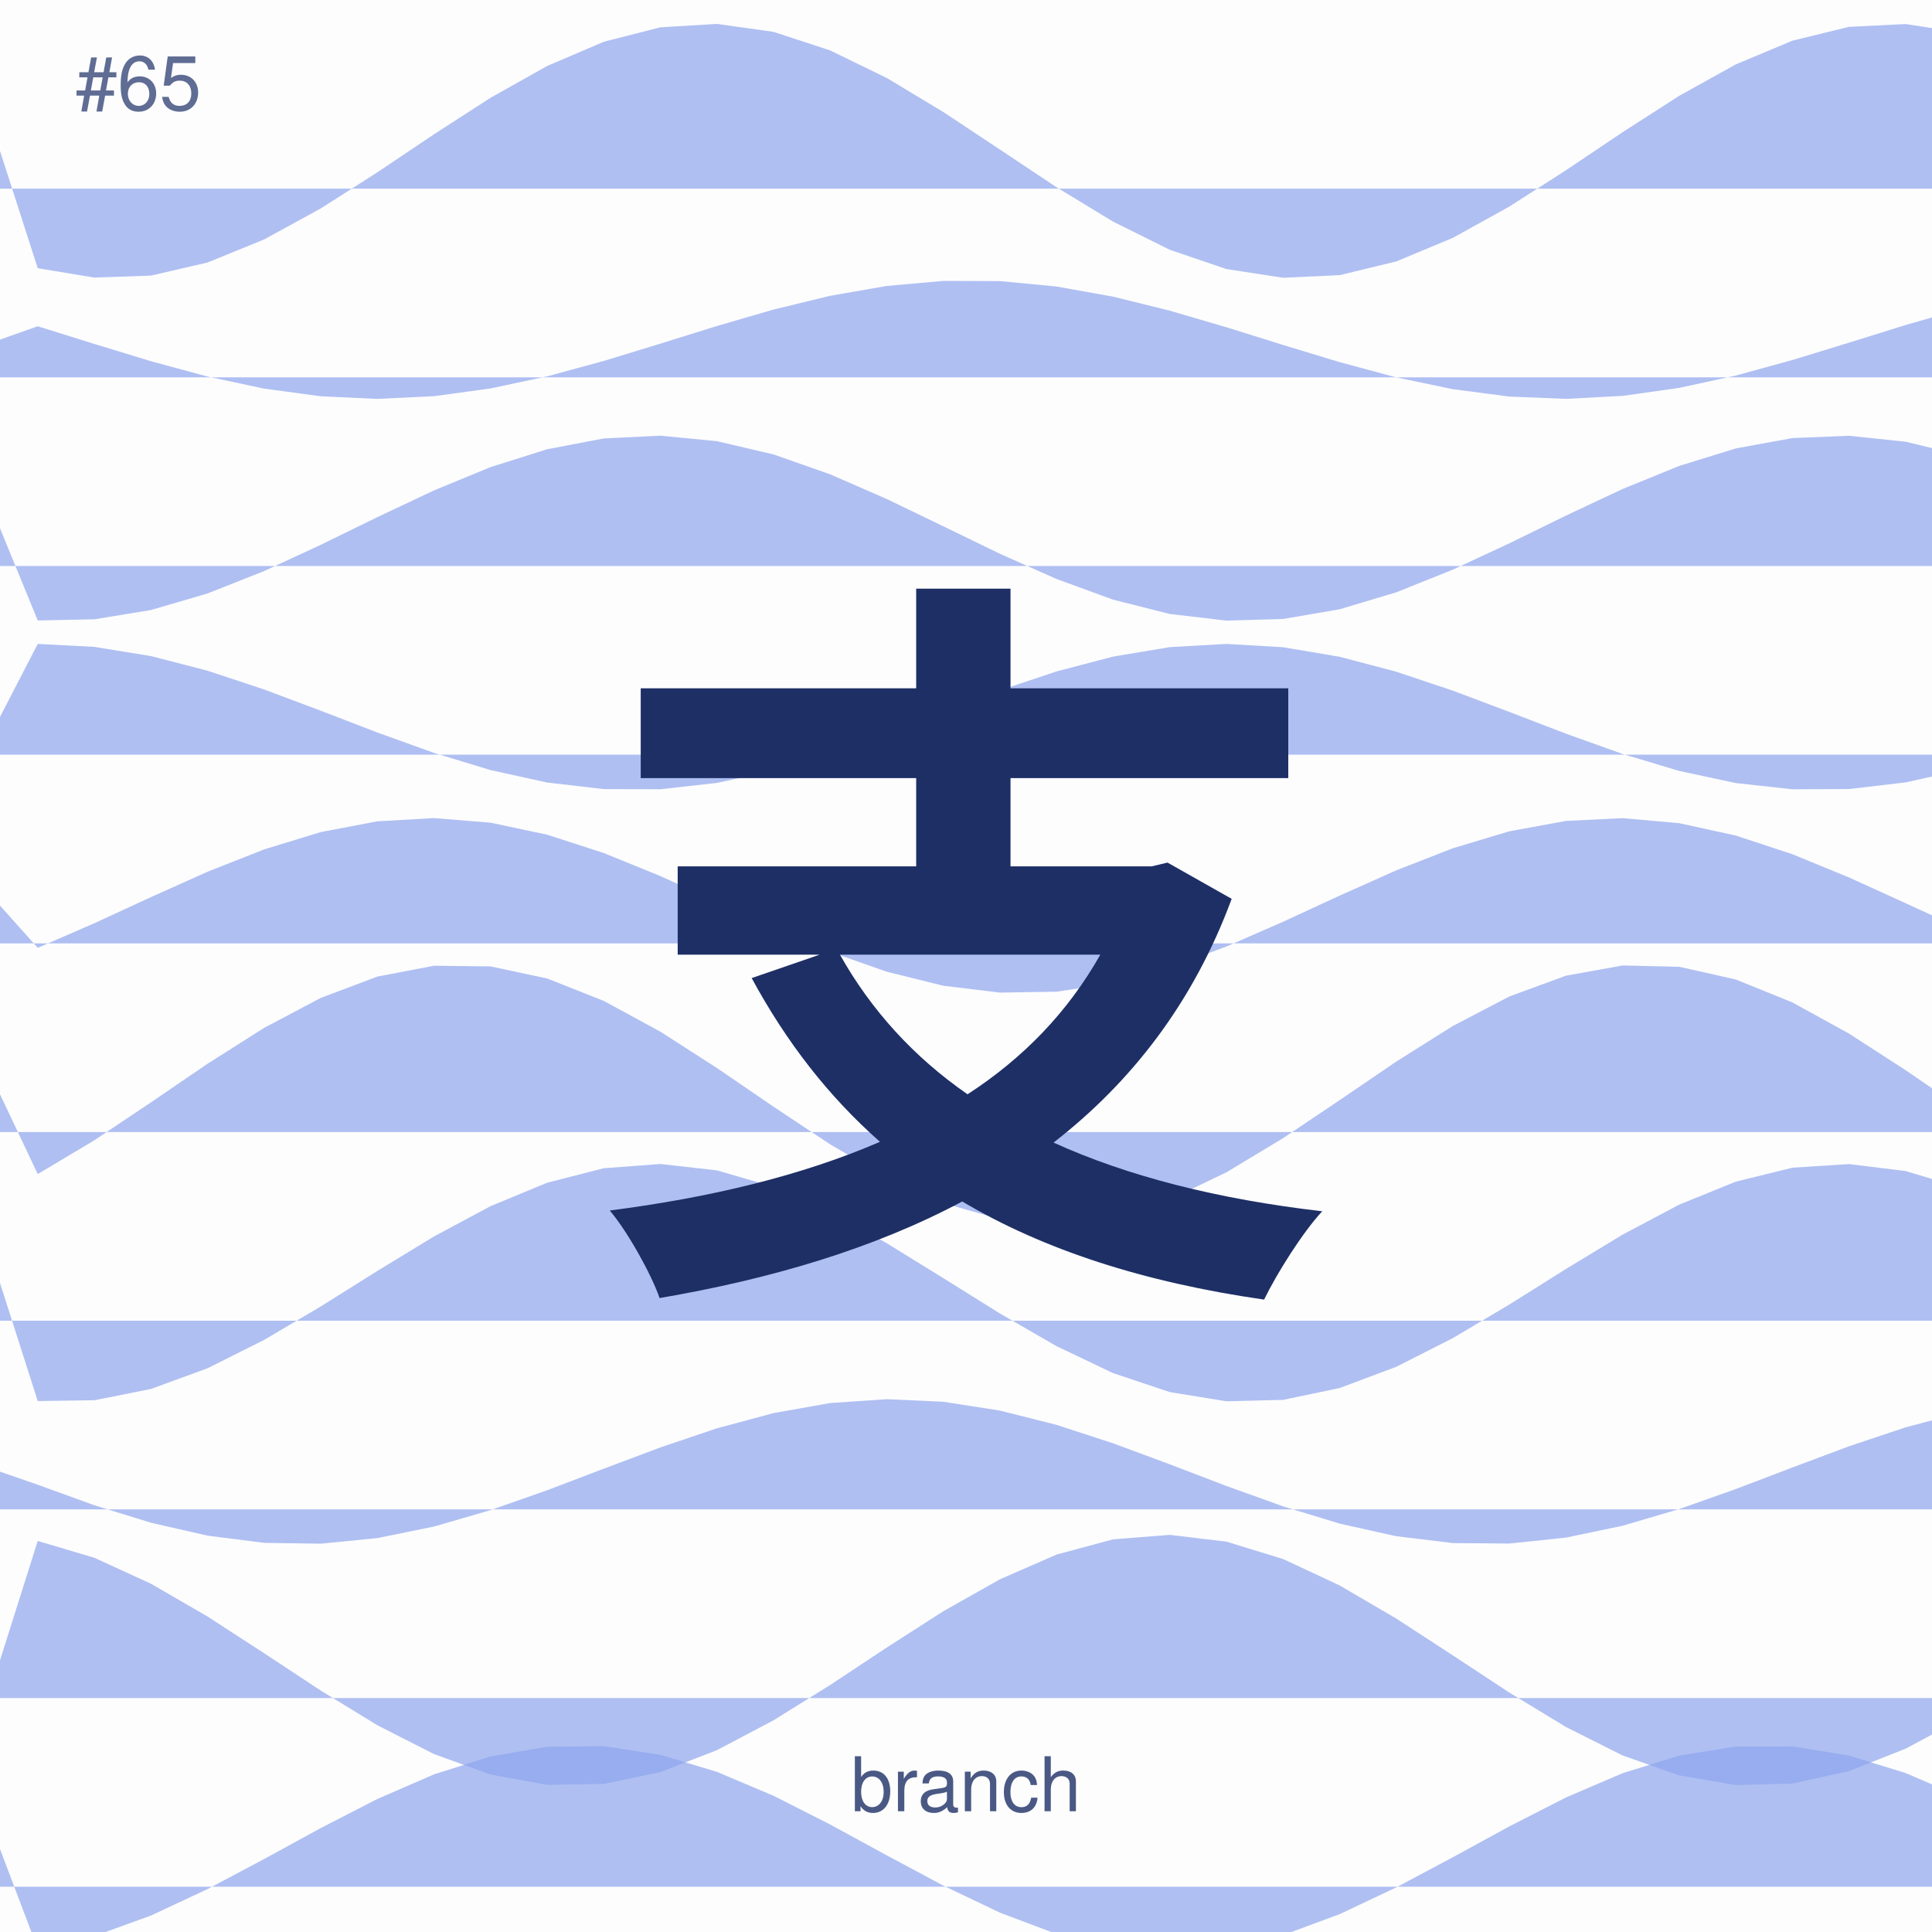
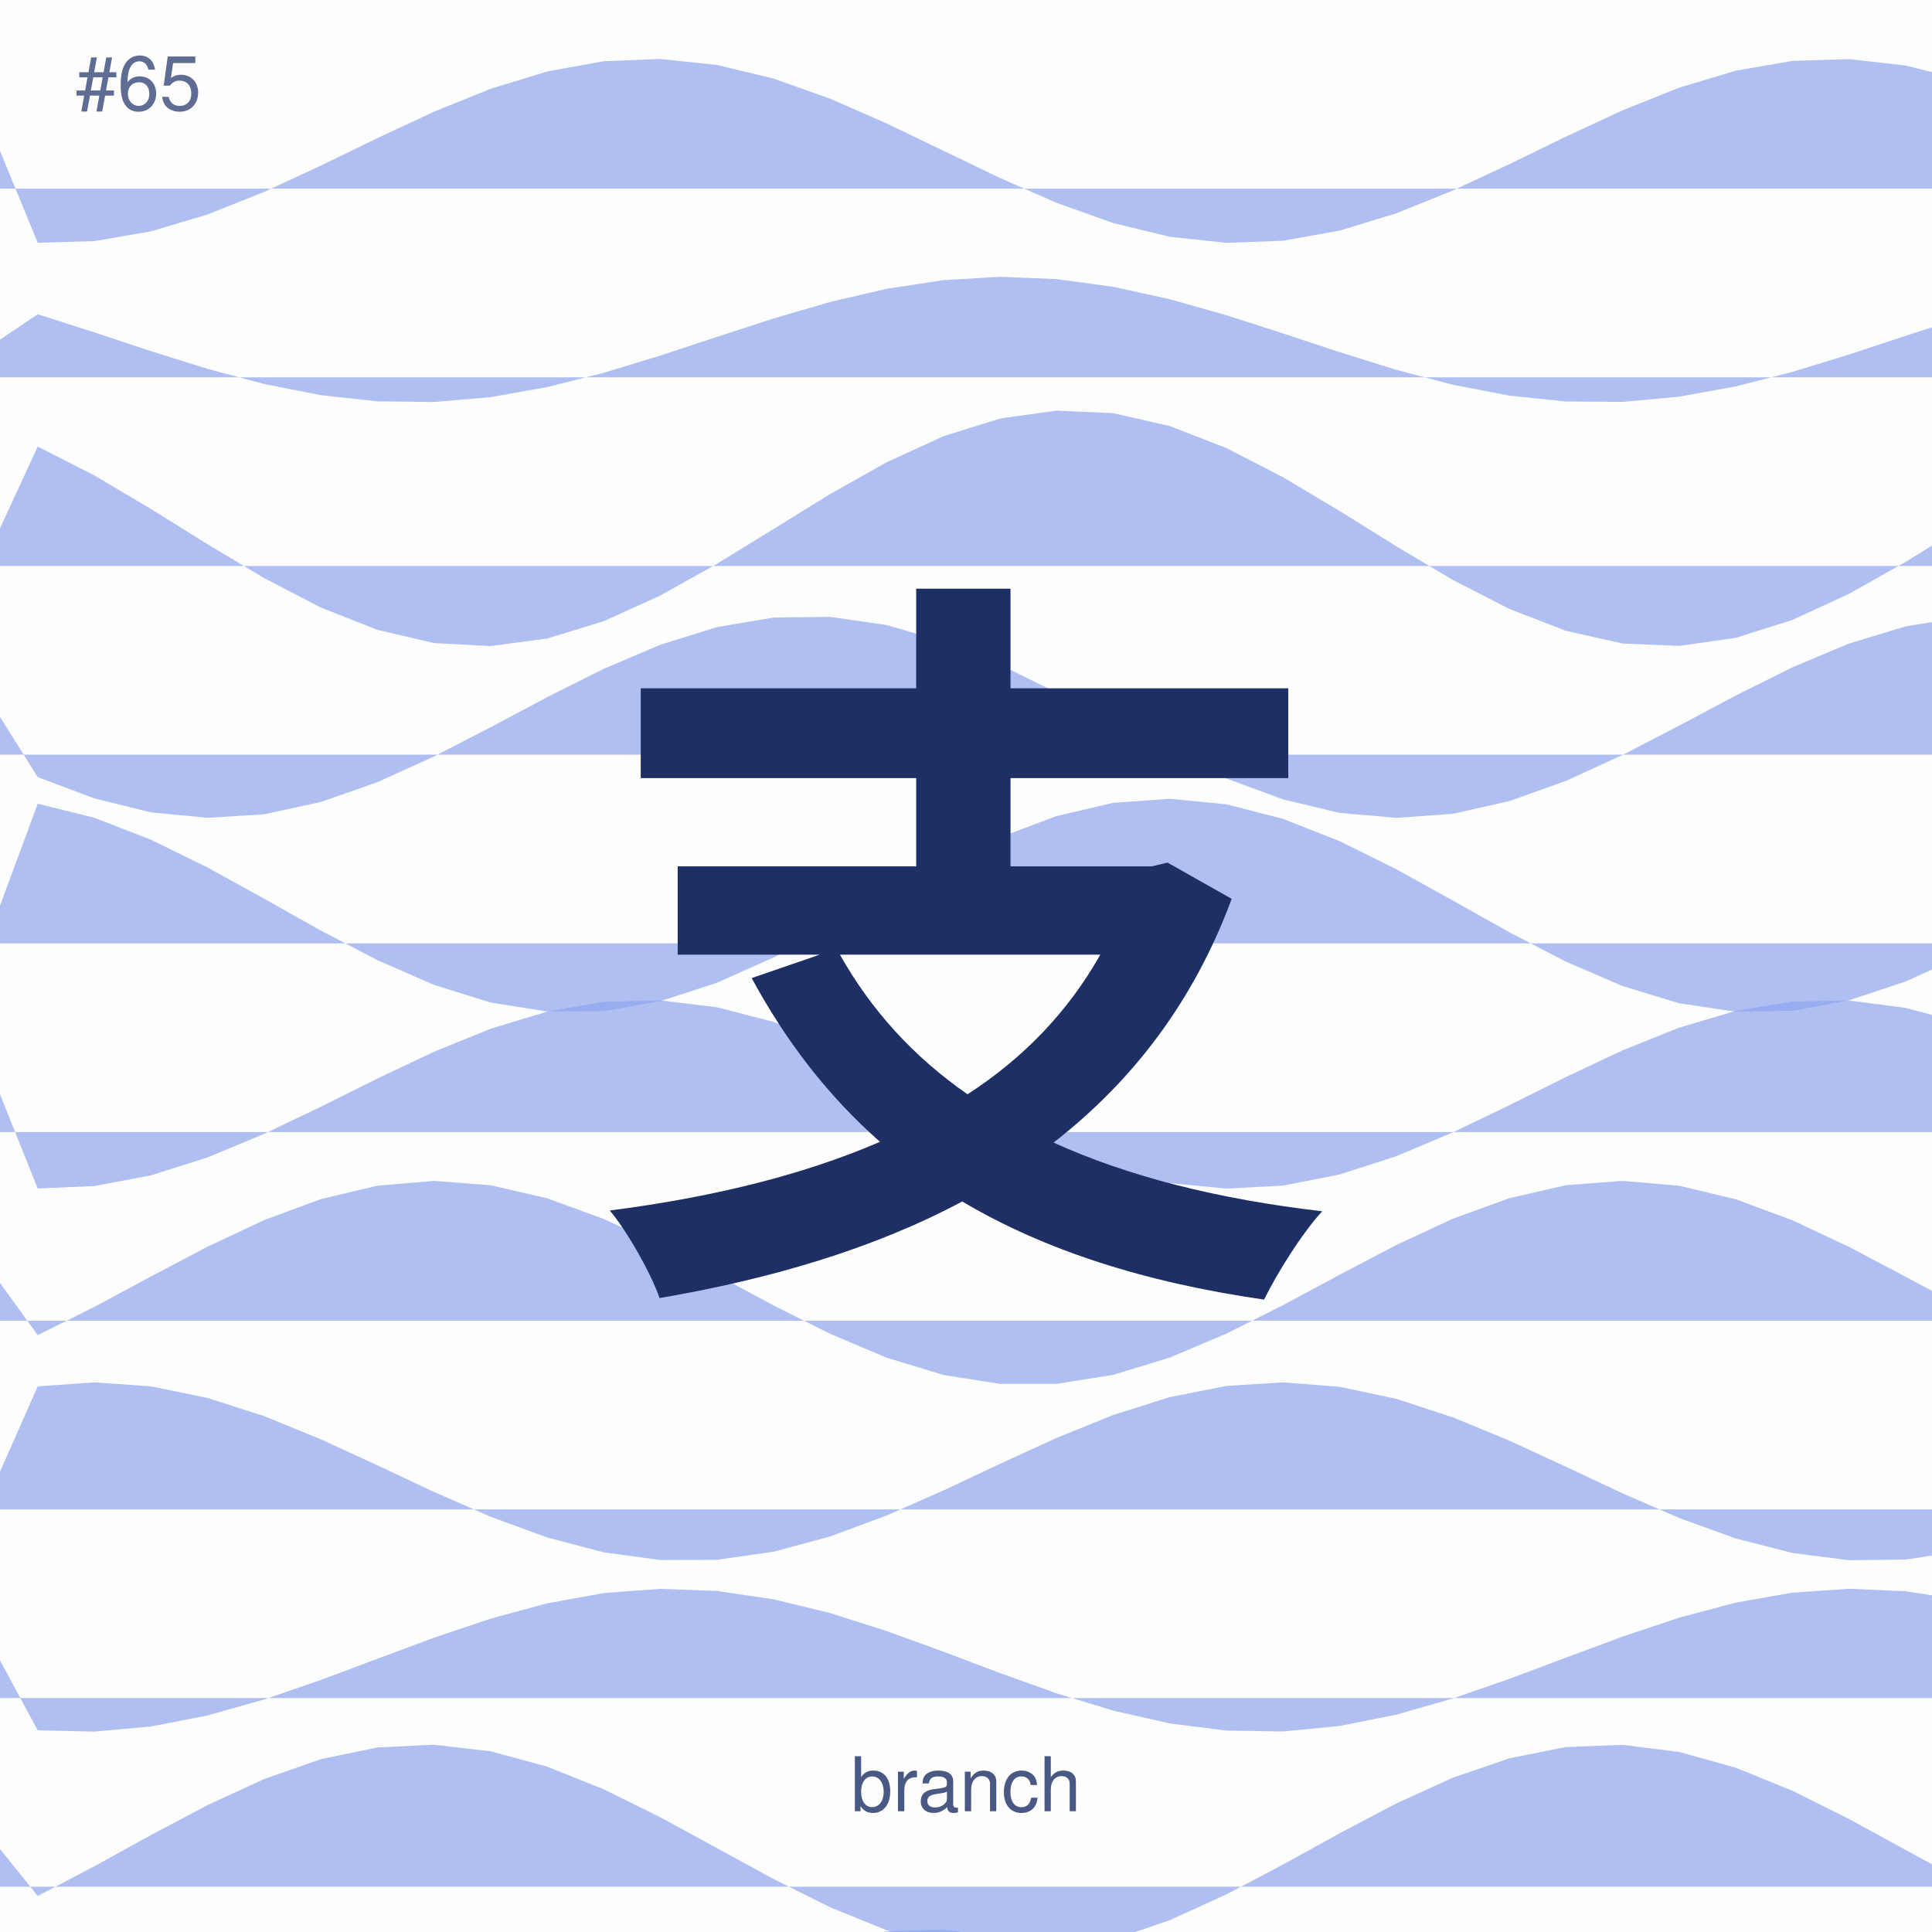
<svg xmlns="http://www.w3.org/2000/svg" width="512" height="512" viewBox="0 0 512 512">
  <defs>
    <style>
      .radical-text {
        font-family: 'Hiragino Sans', 'Yu Gothic', 'Meiryo', 'MS Gothic', 'SimSun', 'Takao', 'IPAexGothic', 'IPAGothic', 'VL Gothic', 'Noto Sans CJK JP', 'Arial Unicode MS', serif;
        font-size: 200px;
        text-anchor: middle;
        dominant-baseline: middle;
        fill: #1d2f65;
        font-weight: bold;
      }
      .number-text {
        font-family: 'Helvetica', 'Arial', sans-serif;
        font-size: 20px;
        text-anchor: start;
        dominant-baseline: hanging;
        fill: #1d2f65;
        opacity: 0.7;
        font-weight: normal;
      }
      .meaning-text {
        font-family: 'Helvetica', 'Arial', sans-serif;
        font-size: 20px;
        text-anchor: middle;
        dominant-baseline: baseline;
        fill: #1d2f65;
        opacity: 0.8;
        font-weight: normal;
      }
    </style>
  </defs>
  <rect width="512" height="512" fill="#fdfdfe" />
  <g opacity="0.6">
-     <path d="M 0,40 L 10,71.082 L 25,73.558 L 40,73.037 L 55,69.564 L 70,63.451 L 85,55.242 L 100,45.673 L 115,35.596 L 130,25.913 L 145,17.488 L 160,11.074 L 175,7.244 L 190,6.34 L 205,8.443 L 220,13.364 L 235,20.665 L 250,29.693 L 265,39.642 L 280,49.623 L 295,58.744 L 310,66.19 L 325,71.298 L 340,73.609 L 355,72.919 L 370,69.287 L 385,63.04 L 400,54.735 L 415,45.113 L 430,35.035 L 445,25.4 L 460,17.069 L 475,10.787 L 490,7.114 L 505,6.379 L 520,8.647 L 512,50 L 0,50 Z" fill="#4169E1" opacity="0.7" />
-     <path d="M 0,90 L 10,86.467 L 25,91.148 L 40,95.726 L 55,99.793 L 70,102.985 L 85,105.017 L 100,105.708 L 115,104.995 L 130,102.943 L 145,99.735 L 160,95.657 L 175,91.074 L 190,86.395 L 205,82.038 L 220,78.392 L 235,75.783 L 250,74.444 L 265,74.495 L 280,75.93 L 295,78.622 L 310,82.331 L 325,86.725 L 340,91.411 L 355,95.971 L 370,99.998 L 385,103.132 L 400,105.093 L 415,105.705 L 430,104.915 L 445,102.792 L 460,99.527 L 475,95.41 L 490,90.811 L 505,86.139 L 520,81.811 L 512,100 L 0,100 Z" fill="#4169E1" opacity="0.7" />
-     <path d="M 0,140 L 10,164.426 L 25,164.123 L 40,161.665 L 55,157.272 L 70,151.336 L 85,144.388 L 100,137.047 L 115,129.971 L 130,123.79 L 145,119.057 L 160,116.195 L 175,115.46 L 190,116.916 L 205,120.435 L 220,125.701 L 235,132.244 L 250,139.481 L 265,146.763 L 280,153.442 L 295,158.92 L 310,162.708 L 325,164.467 L 340,164.041 L 355,161.467 L 370,156.976 L 385,150.968 L 400,143.981 L 415,136.638 L 430,129.595 L 445,123.482 L 460,118.844 L 475,116.096 L 490,115.484 L 505,117.061 L 520,120.687 L 512,150 L 0,150 Z" fill="#4169E1" opacity="0.7" />
-     <path d="M 0,190 L 10,170.647 L 25,171.428 L 40,173.867 L 55,177.748 L 70,182.723 L 85,188.348 L 100,194.121 L 115,199.525 L 130,204.079 L 145,207.375 L 160,209.119 L 175,209.155 L 190,207.48 L 205,204.244 L 220,199.735 L 235,194.357 L 250,188.589 L 265,182.948 L 280,177.936 L 295,174.002 L 310,171.497 L 325,170.645 L 340,171.522 L 355,174.049 L 370,178.002 L 385,183.026 L 400,188.673 L 415,194.438 L 430,199.807 L 445,204.3 L 460,207.516 L 475,209.167 L 490,209.106 L 505,207.338 L 520,204.021 L 512,200 L 0,200 Z" fill="#4169E1" opacity="0.7" />
-     <path d="M 0,240 L 10,251.181 L 25,244.673 L 40,237.748 L 55,231.023 L 70,225.101 L 85,220.509 L 100,217.659 L 115,216.804 L 130,218.021 L 145,221.202 L 160,226.062 L 175,232.166 L 190,238.971 L 205,245.867 L 220,252.24 L 235,257.519 L 250,261.233 L 265,263.05 L 280,262.809 L 295,260.53 L 310,256.417 L 325,250.838 L 340,244.29 L 355,237.36 L 370,230.665 L 385,224.804 L 400,220.301 L 415,217.557 L 430,216.818 L 445,218.15 L 460,221.433 L 475,226.376 L 490,232.535 L 505,239.361 L 520,246.244 L 512,250 L 0,250 Z" fill="#4169E1" opacity="0.7" />
-     <path d="M 0,290 L 10,311.138 L 25,302.184 L 40,292.142 L 55,281.909 L 70,272.399 L 85,264.461 L 100,258.804 L 115,255.934 L 130,256.107 L 145,259.307 L 160,265.249 L 175,273.402 L 190,283.038 L 205,293.296 L 220,303.259 L 235,312.038 L 250,318.848 L 265,323.081 L 280,324.36 L 295,322.569 L 310,317.868 L 325,310.679 L 340,301.642 L 355,291.565 L 370,281.349 L 385,271.905 L 400,264.078 L 415,258.566 L 430,255.862 L 445,256.207 L 460,259.572 L 475,265.654 L 490,273.911 L 505,283.605 L 520,293.871 L 512,300 L 0,300 Z" fill="#4169E1" opacity="0.7" />
-     <path d="M 0,340 L 10,371.286 L 25,371.078 L 40,368.094 L 55,362.601 L 70,355.088 L 85,346.228 L 100,336.811 L 115,327.68 L 130,319.648 L 145,313.435 L 160,309.595 L 175,308.47 L 190,310.163 L 205,314.52 L 220,321.153 L 235,329.47 L 250,338.728 L 265,348.099 L 280,356.747 L 295,363.899 L 310,368.916 L 325,371.35 L 340,370.983 L 355,367.849 L 370,362.228 L 385,354.62 L 400,345.707 L 415,336.284 L 430,327.193 L 445,319.246 L 460,313.153 L 475,309.458 L 490,308.491 L 505,310.339 L 520,314.836 L 512,350 L 0,350 Z" fill="#4169E1" opacity="0.7" />
-     <path d="M 0,390 L 10,393.477 L 25,398.905 L 40,403.538 L 55,406.961 L 70,408.869 L 85,409.092 L 100,407.609 L 115,404.554 L 130,400.198 L 145,394.931 L 160,389.224 L 175,383.586 L 190,378.521 L 205,374.482 L 220,371.828 L 235,370.798 L 250,371.483 L 265,373.822 L 280,377.607 L 295,382.498 L 310,388.059 L 325,393.794 L 340,399.19 L 355,403.765 L 370,407.11 L 385,408.927 L 400,409.054 L 415,407.478 L 430,404.341 L 445,399.923 L 460,394.618 L 475,388.902 L 490,383.283 L 505,378.264 L 520,374.293 L 512,400 L 0,400 Z" fill="#4169E1" opacity="0.7" />
-     <path d="M 0,440 L 10,408.373 L 25,412.825 L 40,419.704 L 55,428.396 L 70,438.124 L 85,448.02 L 100,457.2 L 115,464.843 L 130,470.267 L 145,472.988 L 160,472.761 L 175,469.609 L 190,463.811 L 205,455.886 L 220,446.543 L 235,436.615 L 250,426.989 L 265,418.526 L 280,411.98 L 295,407.938 L 310,406.76 L 325,408.551 L 340,413.151 L 355,420.149 L 370,428.921 L 385,438.683 L 400,448.562 L 415,457.676 L 430,465.211 L 445,470.495 L 460,473.054 L 475,472.661 L 490,469.35 L 505,463.417 L 520,455.393 L 512,450 L 0,450 Z" fill="#4169E1" opacity="0.7" />
-     <path d="M 0,490 L 10,516.454 L 25,513.077 L 40,507.638 L 55,500.623 L 70,492.66 L 85,484.459 L 100,476.753 L 115,470.231 L 130,465.474 L 145,462.908 L 160,462.762 L 175,465.049 L 190,469.565 L 205,475.907 L 220,483.507 L 235,491.687 L 250,499.717 L 265,506.878 L 280,512.532 L 295,516.173 L 310,517.477 L 325,516.325 L 340,512.823 L 355,507.281 L 370,500.196 L 385,492.2 L 400,484.008 L 415,476.35 L 430,469.913 L 445,465.269 L 460,462.835 L 475,462.827 L 490,465.246 L 505,469.877 L 520,476.305 L 512,500 L 0,500 Z" fill="#4169E1" opacity="0.7" />
-     <path d="M 0,540 L 10,547.015 L 25,538.784 L 40,530.662 L 55,523.374 L 70,517.571 L 85,513.772 L 100,512.315 L 115,513.332 L 130,516.731 L 145,522.208 L 160,529.275 L 175,537.3 L 190,545.566 L 205,553.334 L 220,559.912 L 235,564.711 L 250,567.303 L 265,567.456 L 280,565.156 L 295,560.609 L 310,554.221 L 325,546.563 L 340,538.319 L 355,530.225 L 370,523.004 L 385,517.301 L 400,513.626 L 415,512.307 L 430,513.461 L 445,516.986 L 460,522.567 L 475,529.706 L 490,537.763 L 505,546.021 L 520,553.741 L 512,550 L 0,550 Z" fill="#4169E1" opacity="0.7" />
+     <path d="M 0,40 L 10,64.331 L 25,63.891 L 40,61.318 L 55,56.84 L 70,50.858 L 85,43.907 L 100,36.606 L 115,29.608 L 130,23.539 L 145,18.94 L 160,16.222 L 175,15.628 L 190,17.212 L 205,20.831 L 220,26.162 L 235,32.73 L 250,39.946 L 265,47.168 L 280,53.749 L 295,59.103 L 310,62.749 L 325,64.364 L 340,63.802 L 355,61.114 L 370,56.54 L 385,50.489 L 400,43.5 L 415,36.199 L 430,29.238 L 445,23.237 L 460,18.735 L 475,16.131 L 490,15.66 L 505,17.363 L 520,21.088 L 512,50 L 0,50 Z" fill="#4169E1" opacity="0.7" />
+     <path d="M 0,90 L 10,83.283 L 25,88.083 L 40,93.055 L 55,97.754 L 70,101.76 L 85,104.715 L 100,106.357 L 115,106.537 L 130,105.24 L 145,102.581 L 160,98.799 L 175,94.231 L 190,89.285 L 205,84.402 L 220,80.02 L 235,76.529 L 250,74.242 L 265,73.362 L 280,73.968 L 295,76.007 L 310,79.295 L 325,83.54 L 340,88.362 L 355,93.33 L 370,98 L 385,101.956 L 400,104.844 L 415,106.406 L 430,106.503 L 445,105.125 L 460,102.396 L 475,98.56 L 490,93.959 L 505,89.005 L 520,84.14 L 512,100 L 0,100 Z" fill="#4169E1" opacity="0.7" />
+     <path d="M 0,140 L 10,118.355 L 25,125.994 L 40,134.885 L 55,144.232 L 70,153.201 L 85,160.992 L 100,166.906 L 115,170.418 L 130,171.212 L 145,169.219 L 160,164.615 L 175,157.812 L 190,149.419 L 205,140.184 L 220,130.932 L 235,122.491 L 250,115.613 L 265,110.915 L 280,108.814 L 295,109.499 L 310,112.908 L 325,118.738 L 340,126.467 L 355,135.404 L 370,144.753 L 385,153.676 L 400,161.378 L 415,167.171 L 430,170.536 L 445,171.174 L 460,169.027 L 475,164.287 L 490,157.377 L 505,148.916 L 520,139.658 L 512,150 L 0,150 Z" fill="#4169E1" opacity="0.7" />
+     <path d="M 0,190 L 10,205.946 L 25,211.578 L 40,215.283 L 55,216.73 L 70,215.788 L 85,212.543 L 100,207.285 L 115,200.482 L 130,192.743 L 145,184.759 L 160,177.243 L 175,170.867 L 190,166.2 L 205,163.658 L 220,163.47 L 235,165.652 L 250,170.008 L 265,176.151 L 280,183.53 L 295,191.487 L 310,199.312 L 325,206.305 L 340,211.841 L 355,215.426 L 370,216.74 L 385,215.666 L 400,212.298 L 415,206.939 L 430,200.067 L 445,192.296 L 460,184.319 L 475,176.85 L 490,170.556 L 505,165.998 L 520,163.585 L 512,200 L 0,200 Z" fill="#4169E1" opacity="0.7" />
+     <path d="M 0,240 L 10,212.996 L 25,216.723 L 40,222.53 L 55,229.897 L 70,238.167 L 85,246.6 L 100,254.444 L 115,260.997 L 130,265.675 L 145,268.06 L 160,267.938 L 175,265.32 L 190,260.441 L 205,253.735 L 220,245.803 L 235,237.352 L 250,229.138 L 265,221.894 L 280,216.268 L 295,212.761 L 310,211.688 L 325,213.143 L 340,216.998 L 355,222.907 L 370,230.343 L 385,238.642 L 400,247.062 L 415,254.851 L 430,261.314 L 445,265.873 L 460,268.12 L 475,267.856 L 490,265.103 L 505,260.108 L 520,253.317 L 512,250 L 0,250 Z" fill="#4169E1" opacity="0.7" />
+     <path d="M 0,290 L 10,314.965 L 25,314.306 L 40,311.476 L 55,306.728 L 70,300.485 L 85,293.306 L 100,285.832 L 115,278.73 L 130,272.634 L 145,268.09 L 160,265.503 L 175,265.104 L 190,266.93 L 205,270.815 L 220,276.415 L 235,283.228 L 250,290.646 L 265,298.007 L 280,304.652 L 295,309.988 L 310,313.539 L 325,314.987 L 340,314.203 L 355,311.257 L 370,306.413 L 385,300.102 L 400,292.889 L 415,285.418 L 430,278.356 L 445,272.334 L 460,267.89 L 475,265.422 L 490,265.149 L 505,267.095 L 520,271.088 L 512,300 L 0,300 Z" fill="#4169E1" opacity="0.7" />
+     <path d="M 0,340 L 10,353.825 L 25,346.338 L 40,338.284 L 55,330.383 L 70,323.342 L 85,317.788 L 100,314.219 L 115,312.952 L 130,314.102 L 145,317.565 L 160,323.032 L 175,330.015 L 190,337.89 L 205,345.953 L 220,353.484 L 235,359.811 L 250,364.369 L 265,366.749 L 280,366.74 L 295,364.343 L 310,359.771 L 325,353.432 L 340,345.895 L 355,337.83 L 370,329.959 L 385,322.986 L 400,317.532 L 415,314.085 L 430,312.953 L 445,314.237 L 460,317.822 L 475,323.389 L 490,330.439 L 505,338.343 L 520,346.396 L 512,350 L 0,350 Z" fill="#4169E1" opacity="0.7" />
+     <path d="M 0,390 L 10,367.402 L 25,366.343 L 40,367.398 L 55,370.471 L 70,375.288 L 85,381.42 L 100,388.319 L 115,395.367 L 130,401.936 L 145,407.439 L 160,411.384 L 175,413.419 L 190,413.362 L 205,411.218 L 220,407.179 L 235,401.605 L 250,394.995 L 265,387.938 L 280,381.066 L 295,374.992 L 310,370.258 L 325,367.288 L 340,366.347 L 355,367.518 L 370,370.698 L 385,375.602 L 400,381.792 L 415,388.716 L 430,395.754 L 445,402.278 L 460,407.705 L 475,411.551 L 490,413.472 L 505,413.296 L 520,411.039 L 512,400 L 0,400 Z" fill="#4169E1" opacity="0.7" />
+     <path d="M 0,440 L 10,458.559 L 25,458.89 L 40,457.533 L 55,454.611 L 70,450.383 L 85,445.227 L 100,439.605 L 115,434.018 L 130,428.966 L 145,424.899 L 160,422.18 L 175,421.054 L 190,421.62 L 205,423.828 L 220,427.481 L 235,432.252 L 250,437.714 L 265,443.382 L 280,448.747 L 295,453.33 L 310,456.723 L 325,458.622 L 340,458.858 L 355,457.409 L 370,454.405 L 385,450.114 L 400,444.92 L 415,439.286 L 430,433.716 L 445,428.708 L 460,424.708 L 475,422.074 L 490,421.041 L 505,421.702 L 520,423.997 L 512,450 L 0,450 Z" fill="#4169E1" opacity="0.7" />
+     <path d="M 0,490 L 10,502.451 L 25,494.587 L 40,486.314 L 55,478.369 L 70,471.463 L 85,466.214 L 100,463.089 L 115,462.367 L 130,464.115 L 145,468.174 L 160,474.183 L 175,481.605 L 190,489.777 L 205,497.969 L 220,505.449 L 235,511.549 L 250,515.724 L 265,517.601 L 280,517.013 L 295,514.011 L 310,508.865 L 325,502.034 L 340,494.128 L 355,485.853 L 370,477.948 L 385,471.12 L 400,465.979 L 415,462.983 L 430,462.401 L 445,464.284 L 460,468.464 L 475,474.568 L 490,482.05 L 505,490.243 L 520,498.414 L 512,500 L 0,500 Z" fill="#4169E1" opacity="0.7" />
+     <path d="M 0,540 L 10,540.204 L 25,548.699 L 40,556.417 L 55,562.669 L 70,566.895 L 85,568.72 L 100,567.978 L 115,564.738 L 130,559.288 L 145,552.115 L 160,543.859 L 175,535.259 L 190,527.083 L 205,520.06 L 220,514.819 L 235,511.826 L 250,511.351 L 265,513.435 L 280,517.891 L 295,524.323 L 310,532.155 L 325,540.688 L 340,549.159 L 355,556.812 L 370,562.963 L 385,567.064 L 400,568.746 L 415,567.861 L 430,564.487 L 445,558.926 L 460,551.674 L 475,543.379 L 490,534.783 L 505,526.652 L 520,519.714 L 512,550 L 0,550 Z" fill="#4169E1" opacity="0.7" />
  </g>
  <text x="256" y="256" class="radical-text">支</text>
  <text x="20" y="20" class="number-text">#65</text>
  <text x="256" y="480" class="meaning-text">branch</text>
</svg>
